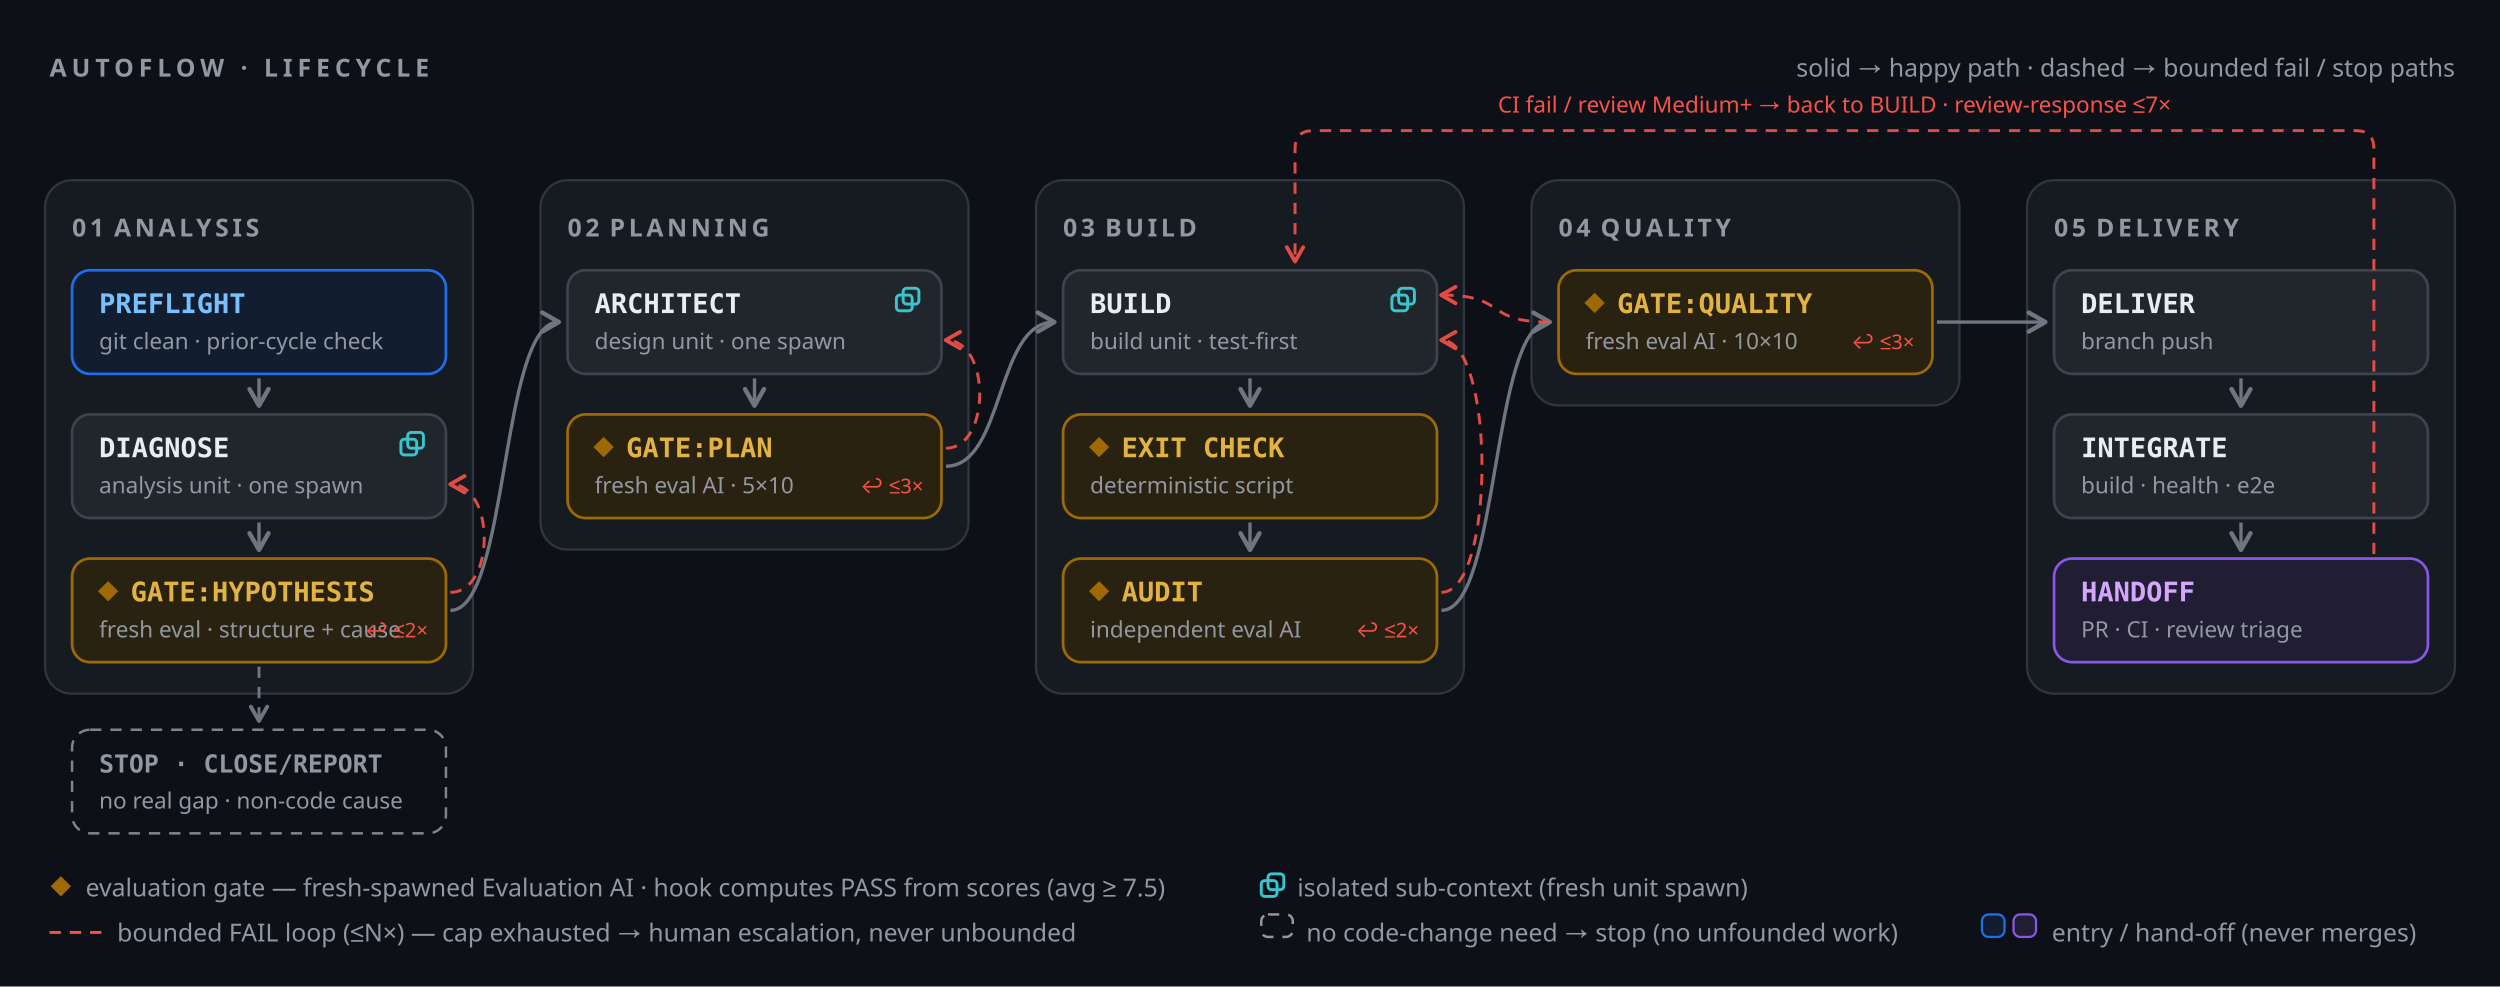
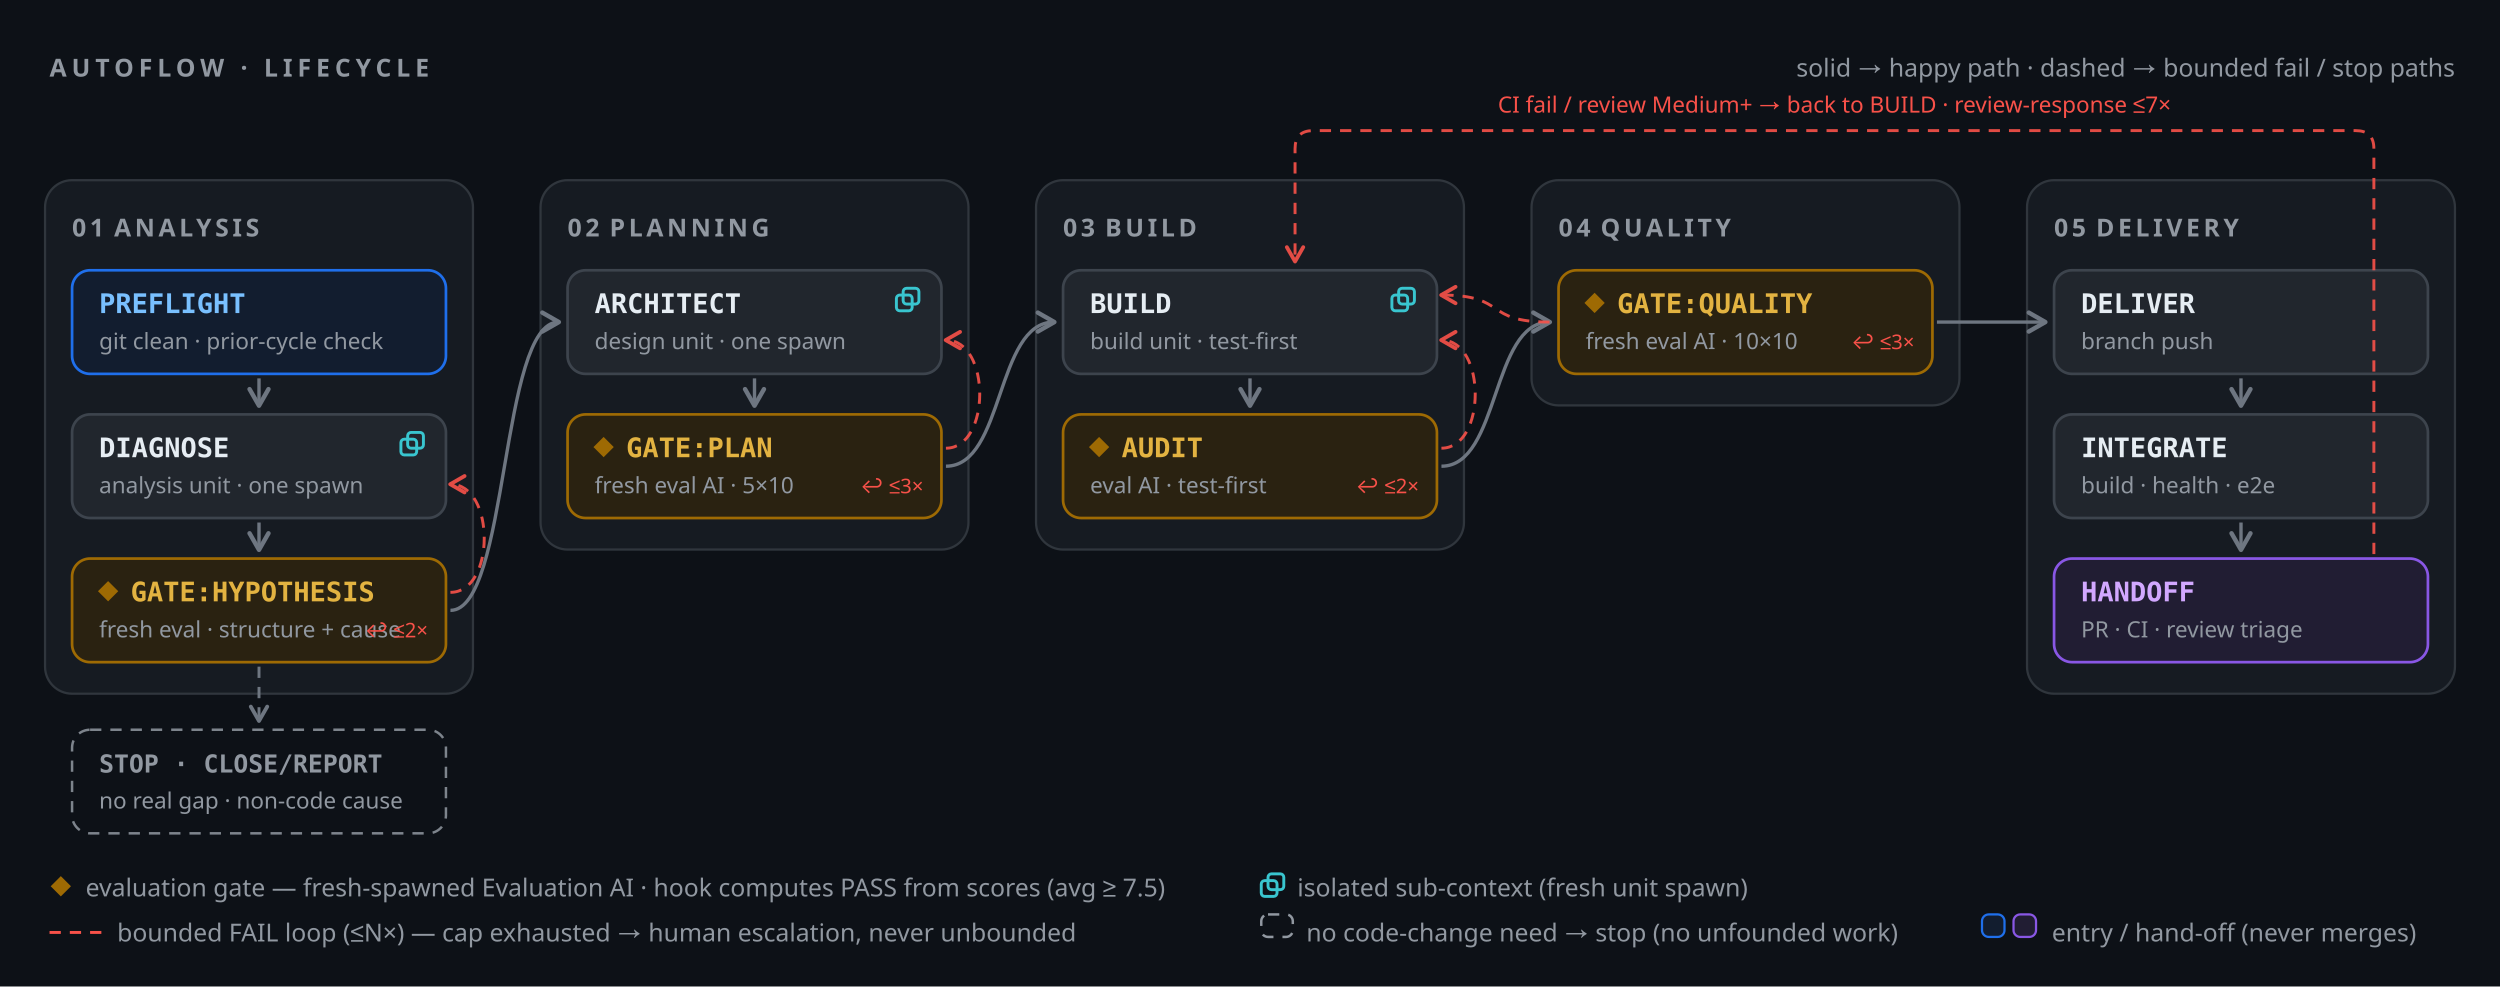
<svg xmlns="http://www.w3.org/2000/svg" width="1110" height="438" viewBox="0 0 1110 438" role="img" aria-label="AutoFlow lifecycle with bounded fail loops and isolated sub-contexts">
  <defs>
    <marker id="arr" viewBox="0 0 8 8" refX="6.5" refY="4" markerWidth="7" markerHeight="7" orient="auto">
      <path d="M1,0.8 L6.6,4 L1,7.2" fill="none" stroke="#6e7681" stroke-width="1.5" stroke-linecap="round" stroke-linejoin="round" />
    </marker>
    <marker id="arrf" viewBox="0 0 8 8" refX="6.5" refY="4" markerWidth="7" markerHeight="7" orient="auto">
      <path d="M1,0.8 L6.6,4 L1,7.2" fill="none" stroke="#f85149" stroke-width="1.5" stroke-linecap="round" stroke-linejoin="round" />
    </marker>
  </defs>
  <rect width="1110" height="438" fill="#0d1117" />
  <text x="22" y="34" font-family="-apple-system,BlinkMacSystemFont,'Segoe UI','Noto Sans',Helvetica,Arial,sans-serif" font-size="11" font-weight="700" letter-spacing="2.2" fill="#9198a1">AUTOFLOW · LIFECYCLE</text>
  <text x="1090" y="34" text-anchor="end" font-family="-apple-system,BlinkMacSystemFont,'Segoe UI','Noto Sans',Helvetica,Arial,sans-serif" font-size="11" fill="#9198a1">solid → happy path · dashed → bounded fail / stop paths</text>
  <rect x="20" y="80" width="190" height="228" rx="12" fill="#161b22" stroke="#30363d" />
  <text x="32" y="105" font-family="-apple-system,BlinkMacSystemFont,'Segoe UI','Noto Sans',Helvetica,Arial,sans-serif" font-size="11" font-weight="700" letter-spacing="1.6" fill="#9198a1">
    <tspan opacity="0.55">01</tspan>  ANALYSIS</text>
  <rect x="32" y="120" width="166" height="46" rx="8" fill="#121d2f" stroke="#1f6feb" stroke-width="1.2" />
  <text x="44" y="139" font-family="ui-monospace,'SF Mono','Cascadia Mono','Roboto Mono',Menlo,monospace" font-size="12" font-weight="600" fill="#79c0ff">PREFLIGHT</text>
  <text x="44" y="155" font-family="-apple-system,BlinkMacSystemFont,'Segoe UI','Noto Sans',Helvetica,Arial,sans-serif" font-size="10" fill="#9198a1">git clean · prior-cycle check</text>
  <line x1="115.0" y1="168" x2="115.0" y2="180" stroke="#6e7681" stroke-width="1.5" marker-end="url(#arr)" />
  <rect x="32" y="184" width="166" height="46" rx="8" fill="#21262d" stroke="#3d444d" stroke-width="1.2" />
  <text x="44" y="203" font-family="ui-monospace,'SF Mono','Cascadia Mono','Roboto Mono',Menlo,monospace" font-size="12" font-weight="600" fill="#e6edf3">DIAGNOSE</text>
  <text x="44" y="219" font-family="-apple-system,BlinkMacSystemFont,'Segoe UI','Noto Sans',Helvetica,Arial,sans-serif" font-size="10" fill="#9198a1">analysis unit · one spawn</text>
  <g stroke="#39c5cf" fill="none" stroke-width="1.3">
    <rect x="178" y="195" width="7" height="7" rx="1.5" />
    <rect x="181" y="192" width="7" height="7" rx="1.5" />
  </g>
  <line x1="115.0" y1="232" x2="115.0" y2="244" stroke="#6e7681" stroke-width="1.5" marker-end="url(#arr)" />
  <rect x="32" y="248" width="166" height="46" rx="8" fill="#2a2211" stroke="#9e6a03" stroke-width="1.2" />
  <path d="M48,258 l4.5,4.5 l-4.5,4.5 l-4.5,-4.5 Z" fill="#9e6a03" />
  <text x="58" y="267" font-family="ui-monospace,'SF Mono','Cascadia Mono','Roboto Mono',Menlo,monospace" font-size="12" font-weight="600" fill="#e3b341">GATE:HYPOTHESIS</text>
  <text x="44" y="283" font-family="-apple-system,BlinkMacSystemFont,'Segoe UI','Noto Sans',Helvetica,Arial,sans-serif" font-size="10" fill="#9198a1">fresh eval · structure + cause</text>
  <text x="190" y="283" text-anchor="end" font-family="-apple-system,BlinkMacSystemFont,'Segoe UI','Noto Sans',Helvetica,Arial,sans-serif" font-size="9" fill="#f85149">↩ ≤2×</text>
  <rect x="240" y="80" width="190" height="164" rx="12" fill="#161b22" stroke="#30363d" />
  <text x="252" y="105" font-family="-apple-system,BlinkMacSystemFont,'Segoe UI','Noto Sans',Helvetica,Arial,sans-serif" font-size="11" font-weight="700" letter-spacing="1.6" fill="#9198a1">
    <tspan opacity="0.55">02</tspan>  PLANNING</text>
  <rect x="252" y="120" width="166" height="46" rx="8" fill="#21262d" stroke="#3d444d" stroke-width="1.2" />
  <text x="264" y="139" font-family="ui-monospace,'SF Mono','Cascadia Mono','Roboto Mono',Menlo,monospace" font-size="12" font-weight="600" fill="#e6edf3">ARCHITECT</text>
  <text x="264" y="155" font-family="-apple-system,BlinkMacSystemFont,'Segoe UI','Noto Sans',Helvetica,Arial,sans-serif" font-size="10" fill="#9198a1">design unit · one spawn</text>
  <g stroke="#39c5cf" fill="none" stroke-width="1.3">
    <rect x="398" y="131" width="7" height="7" rx="1.5" />
    <rect x="401" y="128" width="7" height="7" rx="1.5" />
  </g>
  <line x1="335.0" y1="168" x2="335.0" y2="180" stroke="#6e7681" stroke-width="1.5" marker-end="url(#arr)" />
  <rect x="252" y="184" width="166" height="46" rx="8" fill="#2a2211" stroke="#9e6a03" stroke-width="1.2" />
  <path d="M268,194 l4.5,4.5 l-4.5,4.5 l-4.5,-4.5 Z" fill="#9e6a03" />
  <text x="278" y="203" font-family="ui-monospace,'SF Mono','Cascadia Mono','Roboto Mono',Menlo,monospace" font-size="12" font-weight="600" fill="#e3b341">GATE:PLAN</text>
  <text x="264" y="219" font-family="-apple-system,BlinkMacSystemFont,'Segoe UI','Noto Sans',Helvetica,Arial,sans-serif" font-size="10" fill="#9198a1">fresh eval AI · 5×10</text>
  <text x="410" y="219" text-anchor="end" font-family="-apple-system,BlinkMacSystemFont,'Segoe UI','Noto Sans',Helvetica,Arial,sans-serif" font-size="9" fill="#f85149">↩ ≤3×</text>
-   <rect x="460" y="80" width="190" height="228" rx="12" fill="#161b22" stroke="#30363d" />
+   <rect x="460" y="80" width="190" height="164" rx="12" fill="#161b22" stroke="#30363d" />
  <text x="472" y="105" font-family="-apple-system,BlinkMacSystemFont,'Segoe UI','Noto Sans',Helvetica,Arial,sans-serif" font-size="11" font-weight="700" letter-spacing="1.6" fill="#9198a1">
    <tspan opacity="0.55">03</tspan>  BUILD</text>
  <rect x="472" y="120" width="166" height="46" rx="8" fill="#21262d" stroke="#3d444d" stroke-width="1.2" />
  <text x="484" y="139" font-family="ui-monospace,'SF Mono','Cascadia Mono','Roboto Mono',Menlo,monospace" font-size="12" font-weight="600" fill="#e6edf3">BUILD</text>
  <text x="484" y="155" font-family="-apple-system,BlinkMacSystemFont,'Segoe UI','Noto Sans',Helvetica,Arial,sans-serif" font-size="10" fill="#9198a1">build unit · test-first</text>
  <g stroke="#39c5cf" fill="none" stroke-width="1.3">
    <rect x="618" y="131" width="7" height="7" rx="1.5" />
    <rect x="621" y="128" width="7" height="7" rx="1.5" />
  </g>
  <line x1="555.0" y1="168" x2="555.0" y2="180" stroke="#6e7681" stroke-width="1.5" marker-end="url(#arr)" />
  <rect x="472" y="184" width="166" height="46" rx="8" fill="#2a2211" stroke="#9e6a03" stroke-width="1.2" />
  <path d="M488,194 l4.5,4.5 l-4.5,4.5 l-4.5,-4.5 Z" fill="#9e6a03" />
-   <text x="498" y="203" font-family="ui-monospace,'SF Mono','Cascadia Mono','Roboto Mono',Menlo,monospace" font-size="12" font-weight="600" fill="#e3b341">EXIT CHECK</text>
-   <text x="484" y="219" font-family="-apple-system,BlinkMacSystemFont,'Segoe UI','Noto Sans',Helvetica,Arial,sans-serif" font-size="10" fill="#9198a1">deterministic script</text>
-   <line x1="555.0" y1="232" x2="555.0" y2="244" stroke="#6e7681" stroke-width="1.5" marker-end="url(#arr)" />
-   <rect x="472" y="248" width="166" height="46" rx="8" fill="#2a2211" stroke="#9e6a03" stroke-width="1.2" />
-   <path d="M488,258 l4.5,4.5 l-4.5,4.5 l-4.5,-4.5 Z" fill="#9e6a03" />
-   <text x="498" y="267" font-family="ui-monospace,'SF Mono','Cascadia Mono','Roboto Mono',Menlo,monospace" font-size="12" font-weight="600" fill="#e3b341">AUDIT</text>
-   <text x="484" y="283" font-family="-apple-system,BlinkMacSystemFont,'Segoe UI','Noto Sans',Helvetica,Arial,sans-serif" font-size="10" fill="#9198a1">independent eval AI</text>
-   <text x="630" y="283" text-anchor="end" font-family="-apple-system,BlinkMacSystemFont,'Segoe UI','Noto Sans',Helvetica,Arial,sans-serif" font-size="9" fill="#f85149">↩ ≤2×</text>
+   <text x="498" y="203" font-family="ui-monospace,'SF Mono','Cascadia Mono','Roboto Mono',Menlo,monospace" font-size="12" font-weight="600" fill="#e3b341">AUDIT</text>
+   <text x="484" y="219" font-family="-apple-system,BlinkMacSystemFont,'Segoe UI','Noto Sans',Helvetica,Arial,sans-serif" font-size="10" fill="#9198a1">eval AI · test-first</text>
+   <text x="630" y="219" text-anchor="end" font-family="-apple-system,BlinkMacSystemFont,'Segoe UI','Noto Sans',Helvetica,Arial,sans-serif" font-size="9" fill="#f85149">↩ ≤2×</text>
  <rect x="680" y="80" width="190" height="100" rx="12" fill="#161b22" stroke="#30363d" />
  <text x="692" y="105" font-family="-apple-system,BlinkMacSystemFont,'Segoe UI','Noto Sans',Helvetica,Arial,sans-serif" font-size="11" font-weight="700" letter-spacing="1.6" fill="#9198a1">
    <tspan opacity="0.55">04</tspan>  QUALITY</text>
  <rect x="692" y="120" width="166" height="46" rx="8" fill="#2a2211" stroke="#9e6a03" stroke-width="1.2" />
  <path d="M708,130 l4.5,4.5 l-4.5,4.5 l-4.5,-4.5 Z" fill="#9e6a03" />
  <text x="718" y="139" font-family="ui-monospace,'SF Mono','Cascadia Mono','Roboto Mono',Menlo,monospace" font-size="12" font-weight="600" fill="#e3b341">GATE:QUALITY</text>
  <text x="704" y="155" font-family="-apple-system,BlinkMacSystemFont,'Segoe UI','Noto Sans',Helvetica,Arial,sans-serif" font-size="10" fill="#9198a1">fresh eval AI · 10×10</text>
  <text x="850" y="155" text-anchor="end" font-family="-apple-system,BlinkMacSystemFont,'Segoe UI','Noto Sans',Helvetica,Arial,sans-serif" font-size="9" fill="#f85149">↩ ≤3×</text>
  <rect x="900" y="80" width="190" height="228" rx="12" fill="#161b22" stroke="#30363d" />
  <text x="912" y="105" font-family="-apple-system,BlinkMacSystemFont,'Segoe UI','Noto Sans',Helvetica,Arial,sans-serif" font-size="11" font-weight="700" letter-spacing="1.6" fill="#9198a1">
    <tspan opacity="0.55">05</tspan>  DELIVERY</text>
  <rect x="912" y="120" width="166" height="46" rx="8" fill="#21262d" stroke="#3d444d" stroke-width="1.2" />
  <text x="924" y="139" font-family="ui-monospace,'SF Mono','Cascadia Mono','Roboto Mono',Menlo,monospace" font-size="12" font-weight="600" fill="#e6edf3">DELIVER</text>
  <text x="924" y="155" font-family="-apple-system,BlinkMacSystemFont,'Segoe UI','Noto Sans',Helvetica,Arial,sans-serif" font-size="10" fill="#9198a1">branch push</text>
  <line x1="995.0" y1="168" x2="995.0" y2="180" stroke="#6e7681" stroke-width="1.5" marker-end="url(#arr)" />
  <rect x="912" y="184" width="166" height="46" rx="8" fill="#21262d" stroke="#3d444d" stroke-width="1.2" />
  <text x="924" y="203" font-family="ui-monospace,'SF Mono','Cascadia Mono','Roboto Mono',Menlo,monospace" font-size="12" font-weight="600" fill="#e6edf3">INTEGRATE</text>
  <text x="924" y="219" font-family="-apple-system,BlinkMacSystemFont,'Segoe UI','Noto Sans',Helvetica,Arial,sans-serif" font-size="10" fill="#9198a1">build · health · e2e</text>
  <line x1="995.0" y1="232" x2="995.0" y2="244" stroke="#6e7681" stroke-width="1.5" marker-end="url(#arr)" />
  <rect x="912" y="248" width="166" height="46" rx="8" fill="#211d33" stroke="#8957e5" stroke-width="1.2" />
  <text x="924" y="267" font-family="ui-monospace,'SF Mono','Cascadia Mono','Roboto Mono',Menlo,monospace" font-size="12" font-weight="600" fill="#d2a8ff">HANDOFF</text>
  <text x="924" y="283" font-family="-apple-system,BlinkMacSystemFont,'Segoe UI','Noto Sans',Helvetica,Arial,sans-serif" font-size="10" fill="#9198a1">PR · CI · review triage</text>
  <path d="M200,271.0 C226,271.0 222,143.0 248,143.0" fill="none" stroke="#6e7681" stroke-width="1.5" marker-end="url(#arr)" />
  <path d="M420,207.0 C446,207.0 442,143.0 468,143.0" fill="none" stroke="#6e7681" stroke-width="1.5" marker-end="url(#arr)" />
-   <path d="M640,271.0 C666,271.0 662,143.0 688,143.0" fill="none" stroke="#6e7681" stroke-width="1.5" marker-end="url(#arr)" />
+   <path d="M640,207.0 C666,207.0 662,143.0 688,143.0" fill="none" stroke="#6e7681" stroke-width="1.5" marker-end="url(#arr)" />
  <path d="M860,143.0 C886,143.0 882,143.0 908,143.0" fill="none" stroke="#6e7681" stroke-width="1.5" marker-end="url(#arr)" />
  <path d="M200,263 C220,263 220,215 200,215" fill="none" stroke="#f85149" stroke-width="1.3" stroke-dasharray="5 4" opacity="0.9" marker-end="url(#arrf)" />
  <path d="M420,199 C440,199 440,151 420,151" fill="none" stroke="#f85149" stroke-width="1.3" stroke-dasharray="5 4" opacity="0.9" marker-end="url(#arrf)" />
-   <path d="M640,263 C664,263 664,151 640,151" fill="none" stroke="#f85149" stroke-width="1.3" stroke-dasharray="5 4" opacity="0.9" marker-end="url(#arrf)" />
+   <path d="M640,199 C660,199 660,151 640,151" fill="none" stroke="#f85149" stroke-width="1.3" stroke-dasharray="5 4" opacity="0.9" marker-end="url(#arrf)" />
  <path d="M688,143.0 C658,143.0 670,131 640,131" fill="none" stroke="#f85149" stroke-width="1.3" stroke-dasharray="5 4" opacity="0.9" marker-end="url(#arrf)" />
  <path d="M1054,246 L1054,66 Q1054,58 1046,58 L583,58 Q575,58 575,66 L575,116" fill="none" stroke="#f85149" stroke-width="1.3" stroke-dasharray="5 4" opacity="0.9" marker-end="url(#arrf)" />
  <text x="814.5" y="50" text-anchor="middle" font-family="-apple-system,BlinkMacSystemFont,'Segoe UI','Noto Sans',Helvetica,Arial,sans-serif" font-size="10" fill="#f85149">CI fail / review Medium+ → back to BUILD · review-response ≤7×</text>
  <line x1="115.0" y1="296" x2="115.0" y2="320" stroke="#6e7681" stroke-width="1.3" stroke-dasharray="5 4" marker-end="url(#arr)" />
  <rect x="32" y="324" width="166" height="46" rx="8" fill="none" stroke="#9198a1" stroke-width="1.1" stroke-dasharray="5 4" opacity="0.85" />
  <text x="44" y="343" font-family="ui-monospace,'SF Mono','Cascadia Mono','Roboto Mono',Menlo,monospace" font-size="11" font-weight="600" fill="#9198a1">STOP · CLOSE/REPORT</text>
  <text x="44" y="359" font-family="-apple-system,BlinkMacSystemFont,'Segoe UI','Noto Sans',Helvetica,Arial,sans-serif" font-size="10" fill="#9198a1">no real gap · non-code cause</text>
  <path d="M27,389 l4.5,4.5 l-4.5,4.5 l-4.5,-4.5 Z" fill="#9e6a03" />
  <text x="38" y="398" font-family="-apple-system,BlinkMacSystemFont,'Segoe UI','Noto Sans',Helvetica,Arial,sans-serif" font-size="11" fill="#9198a1">evaluation gate — fresh-spawned Evaluation AI · hook computes PASS from scores (avg ≥ 7.5)</text>
  <g stroke="#39c5cf" fill="none" stroke-width="1.3">
    <rect x="560" y="391" width="7" height="7" rx="1.5" />
    <rect x="563" y="388" width="7" height="7" rx="1.5" />
  </g>
  <text x="576" y="398" font-family="-apple-system,BlinkMacSystemFont,'Segoe UI','Noto Sans',Helvetica,Arial,sans-serif" font-size="11" fill="#9198a1">isolated sub-context (fresh unit spawn)</text>
  <line x1="22" y1="414" x2="46" y2="414" stroke="#f85149" stroke-width="1.3" stroke-dasharray="5 4" />
  <text x="52" y="418" font-family="-apple-system,BlinkMacSystemFont,'Segoe UI','Noto Sans',Helvetica,Arial,sans-serif" font-size="11" fill="#9198a1">bounded FAIL loop (≤N×) — cap exhausted → human escalation, never unbounded</text>
  <rect x="560" y="406" width="14" height="10" rx="3" fill="none" stroke="#9198a1" stroke-width="1.1" stroke-dasharray="5 4" />
  <text x="580" y="418" font-family="-apple-system,BlinkMacSystemFont,'Segoe UI','Noto Sans',Helvetica,Arial,sans-serif" font-size="11" fill="#9198a1">no code-change need → stop (no unfounded work)</text>
  <rect x="880" y="406" width="10" height="10" rx="3" fill="#121d2f" stroke="#1f6feb" />
  <rect x="894" y="406" width="10" height="10" rx="3" fill="#211d33" stroke="#8957e5" />
  <text x="911" y="418" font-family="-apple-system,BlinkMacSystemFont,'Segoe UI','Noto Sans',Helvetica,Arial,sans-serif" font-size="11" fill="#9198a1">entry / hand-off (never merges)</text>
</svg>
